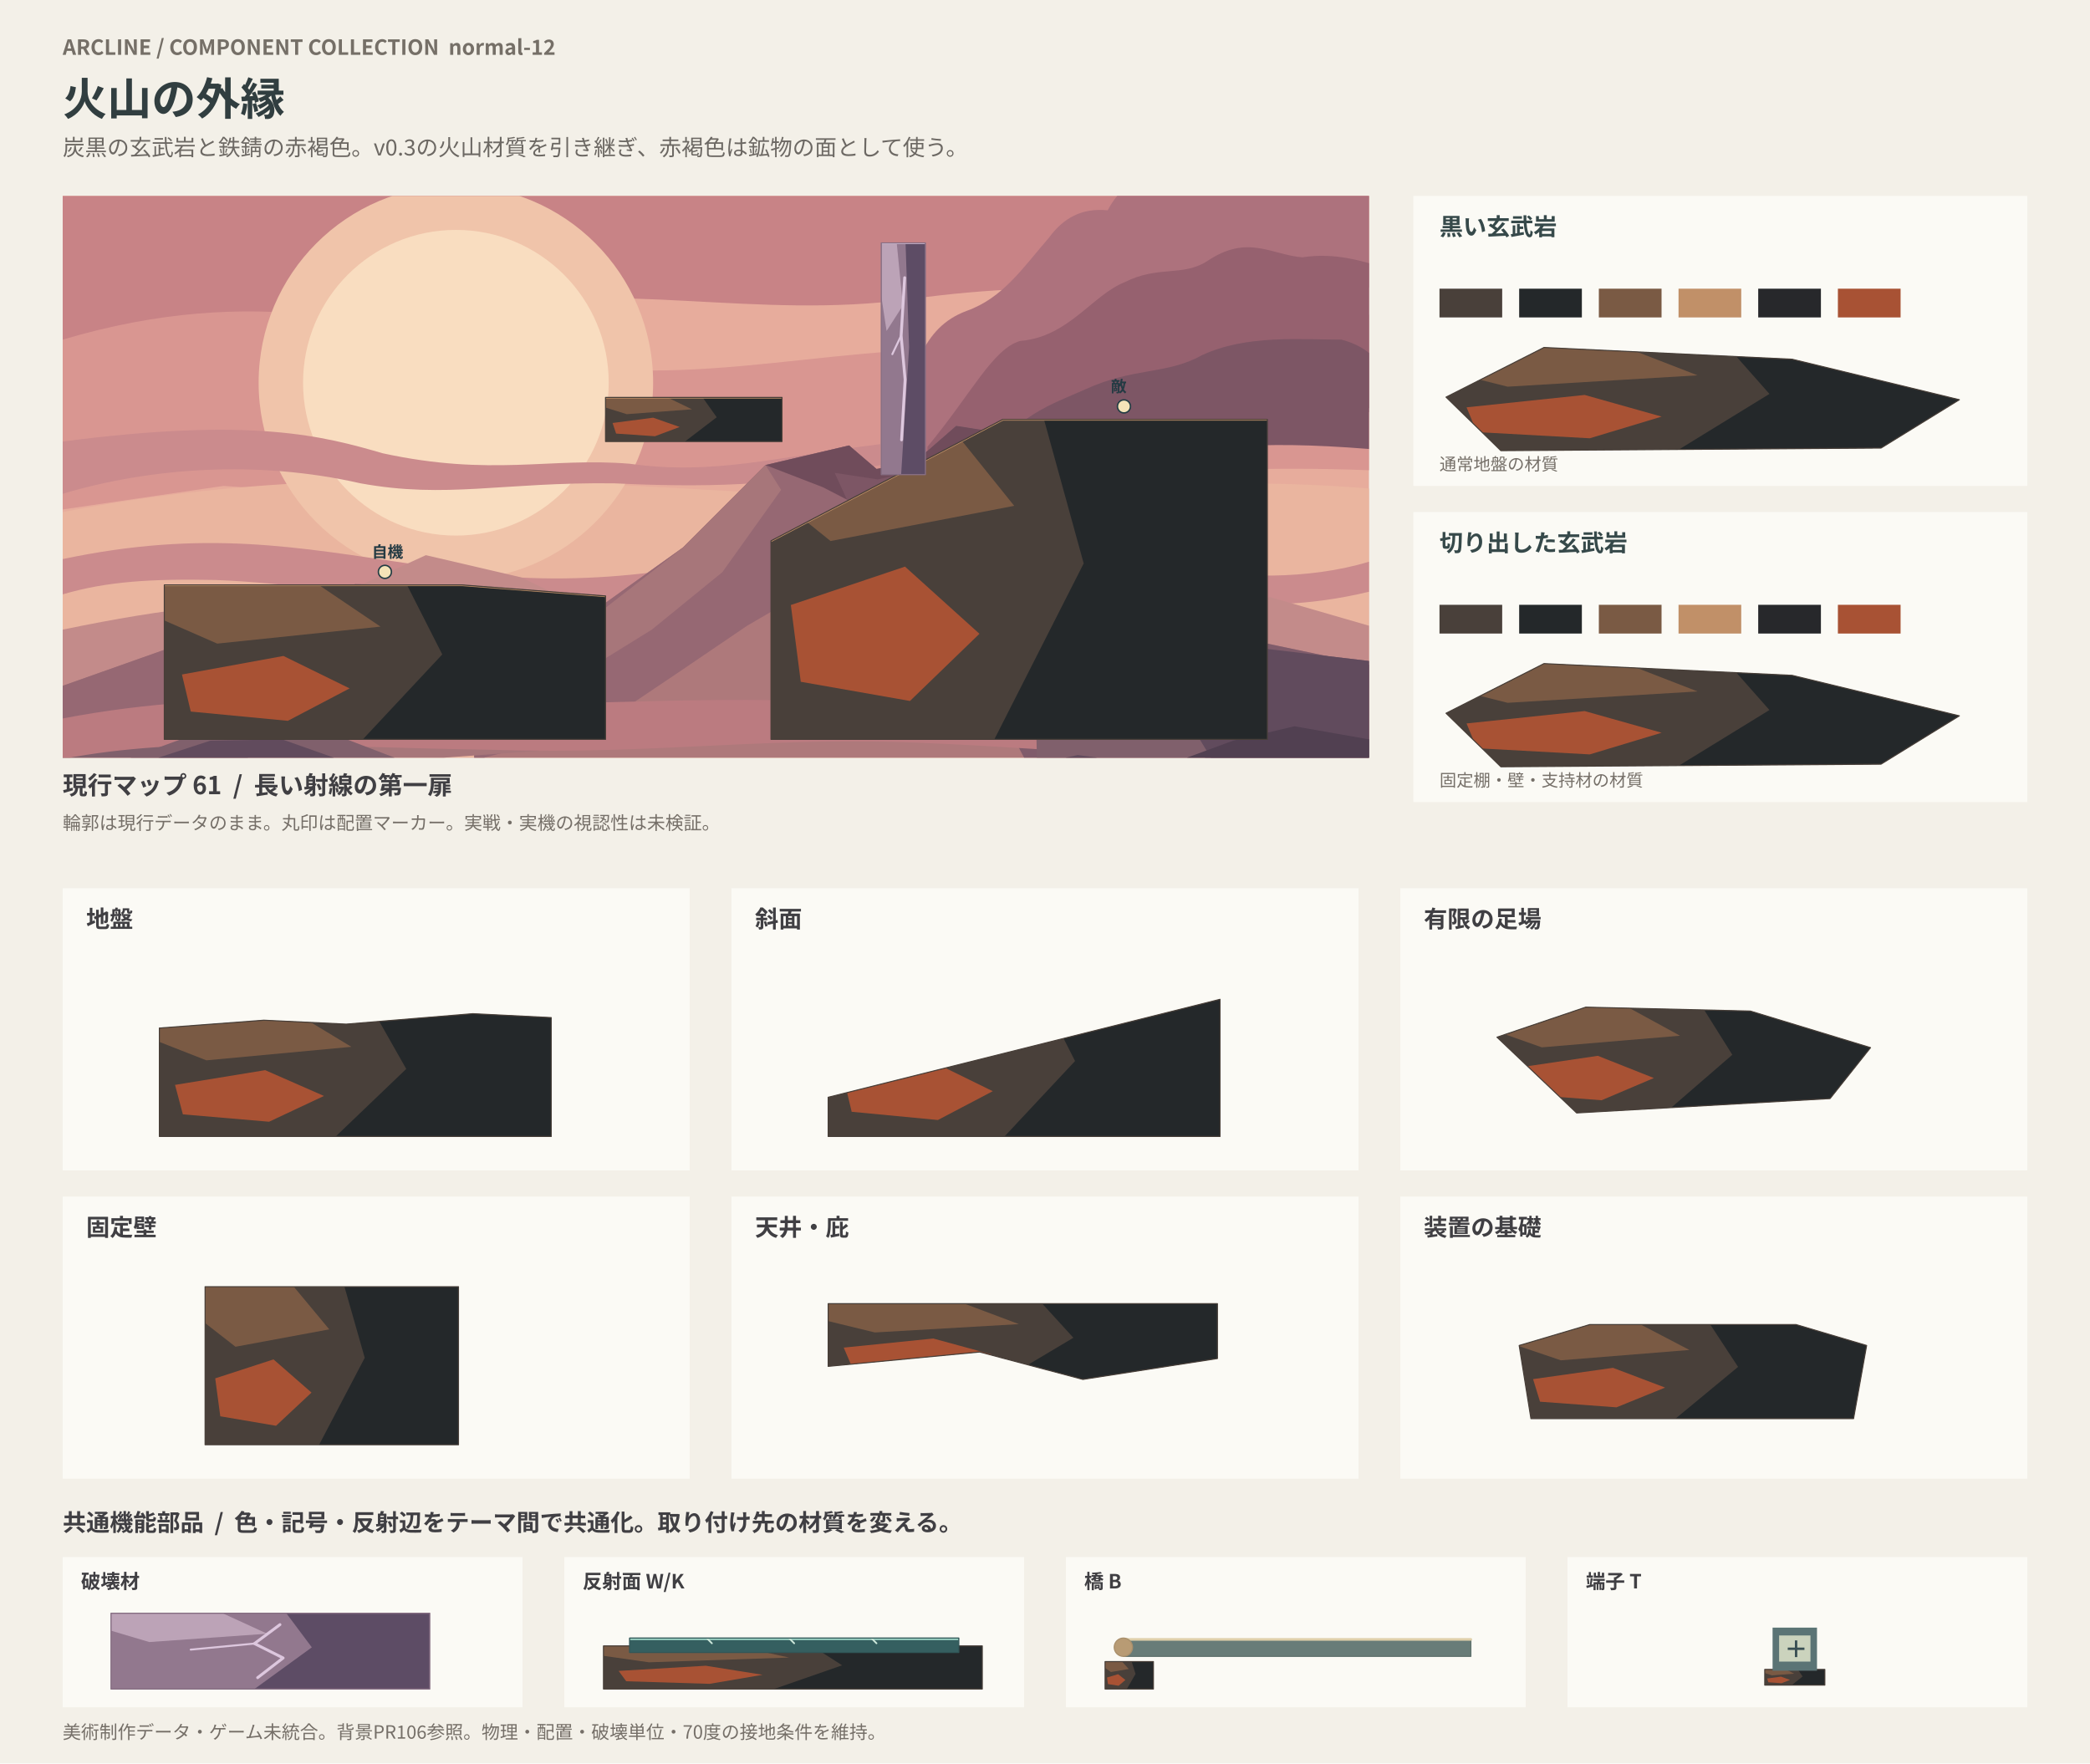
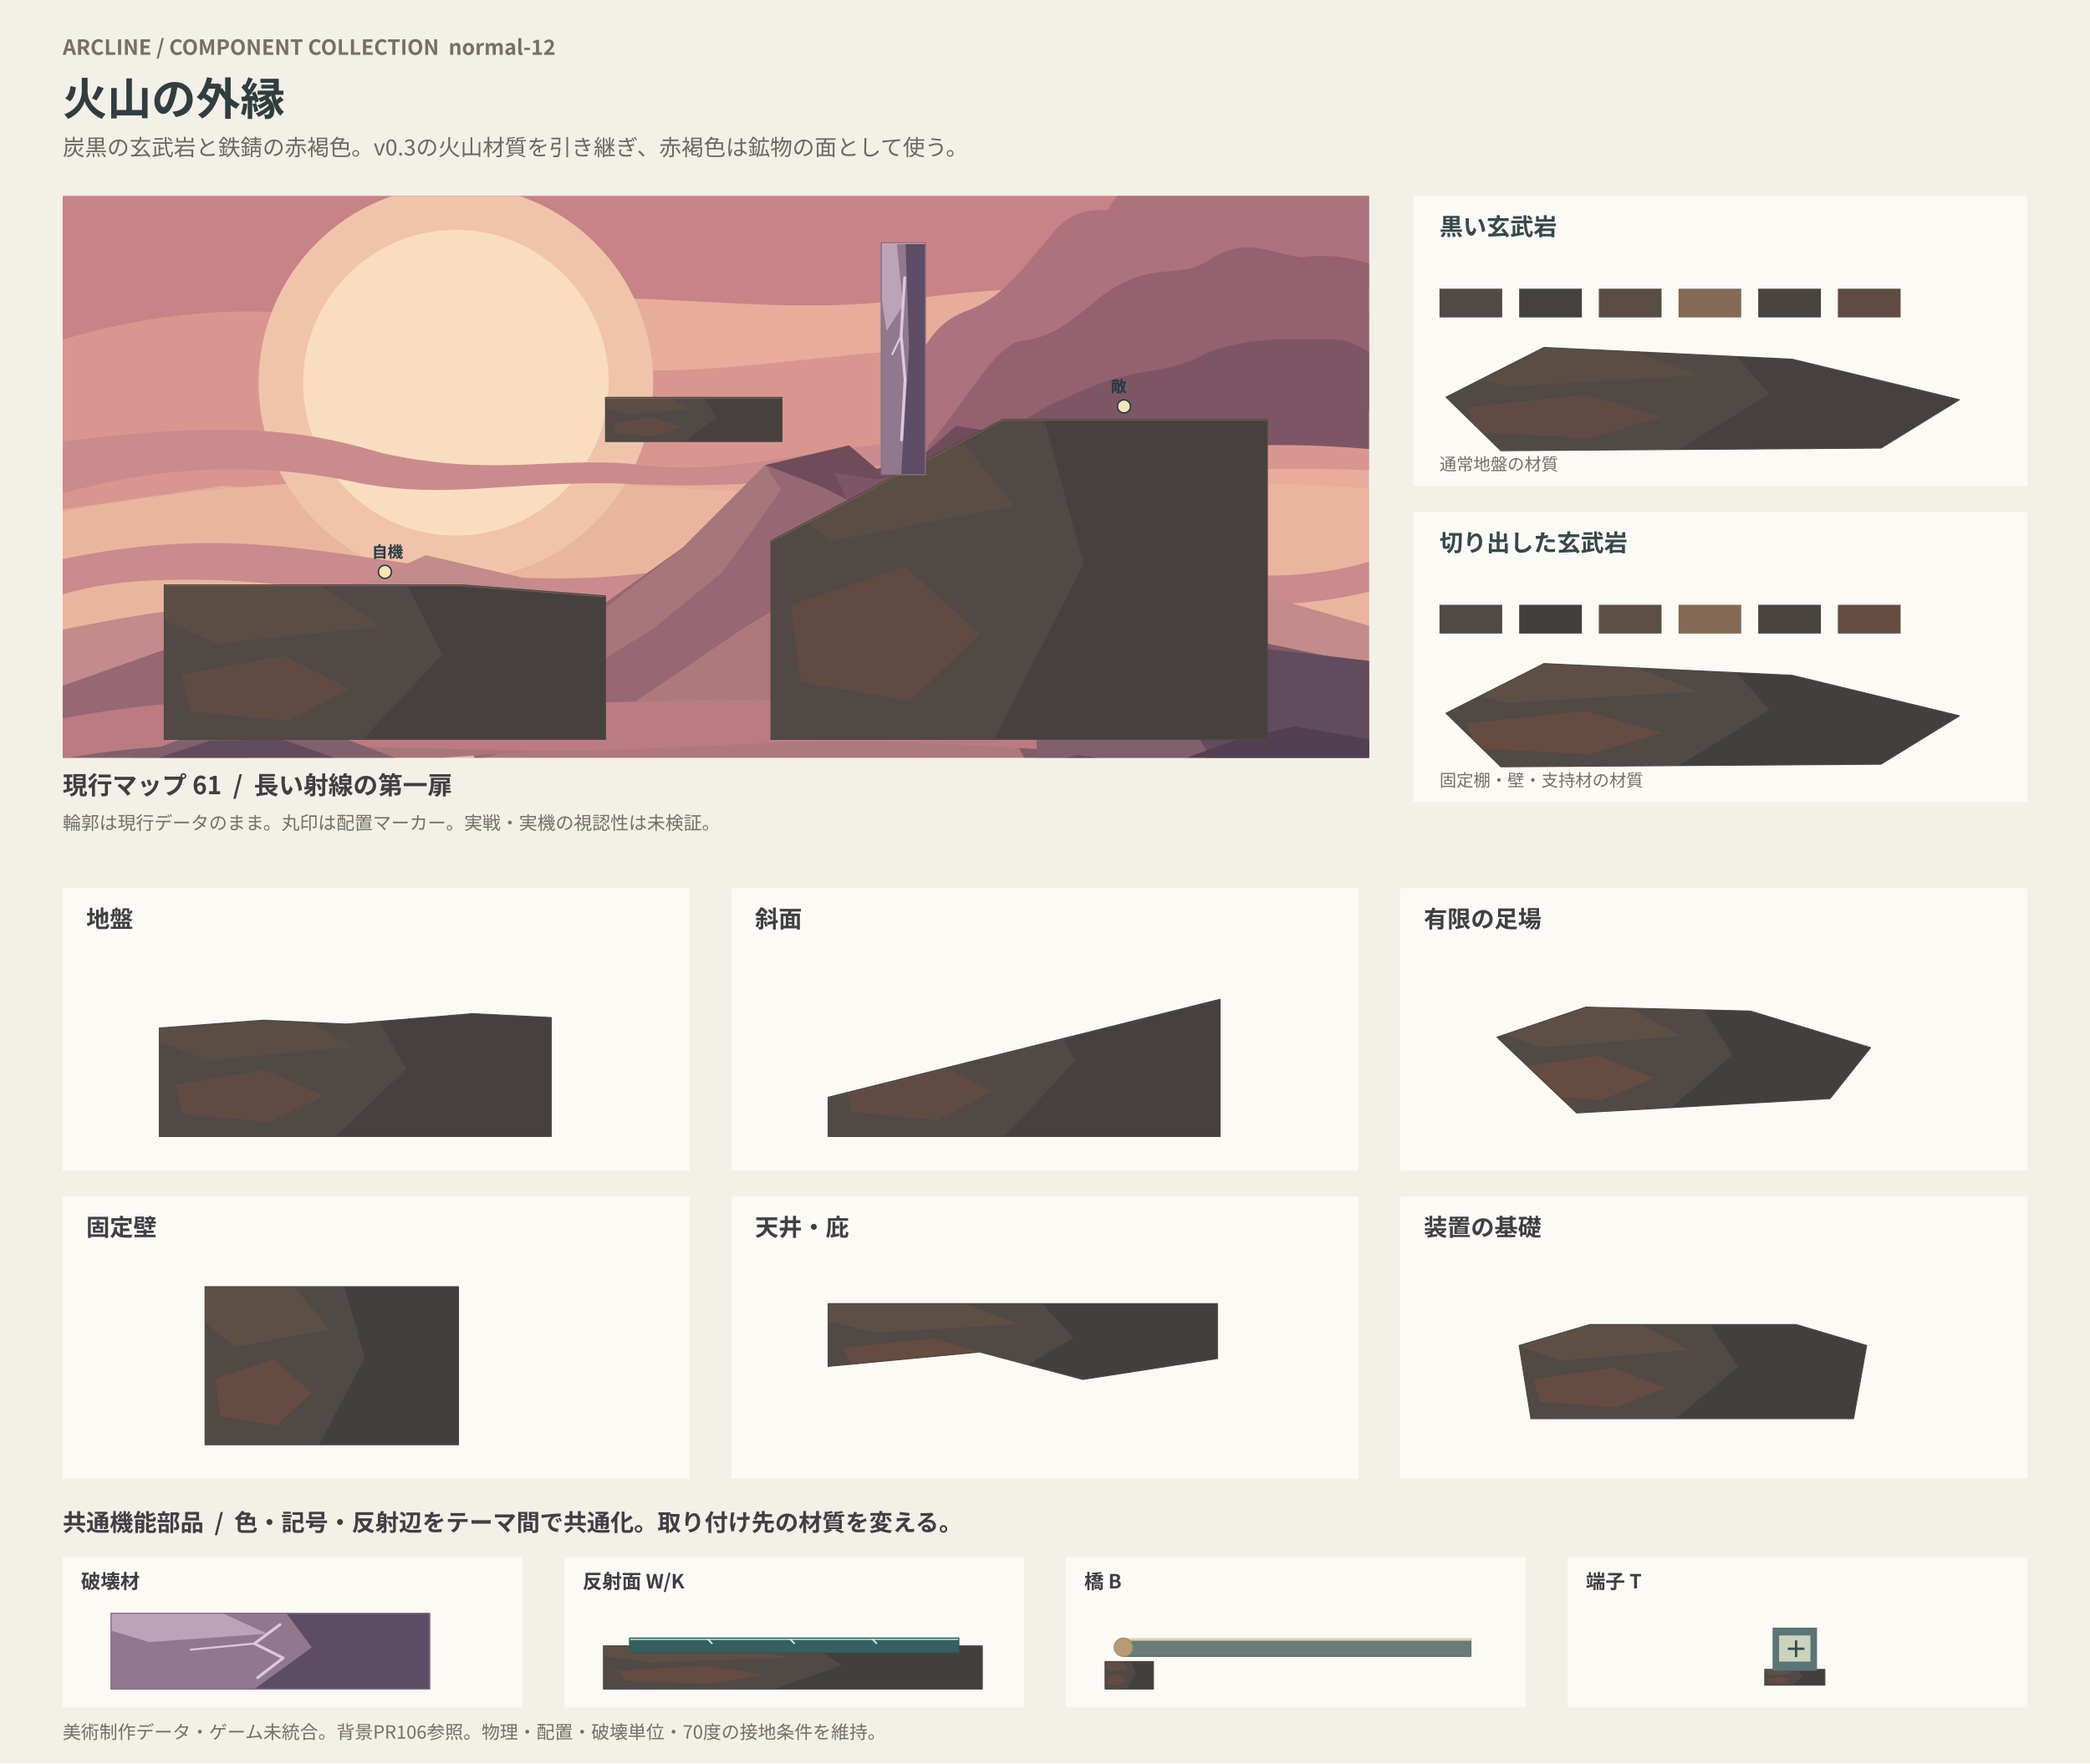
<svg xmlns="http://www.w3.org/2000/svg" width="1600" height="1350" viewBox="0 0 1600 1350">
  <defs>
    <clipPath id="normal_12_clip_1">
      <path d="M0 0 L1000 0 L1000 430 L0 430 Z" />
    </clipPath>
    <clipPath id="normal_12_clip_2">
      <path d="M0 420 L270 420 L400 430 L400 560 L0 560 Z" />
    </clipPath>
    <clipPath id="normal_12_clip_3">
      <path d="M550 380 L760 270 L1000 270 L1000 560 L550 560 Z" />
    </clipPath>
    <clipPath id="normal_12_clip_4">
      <path d="M650 110 L690 110 L690 320 L650 320 Z" />
    </clipPath>
    <clipPath id="normal_12_clip_5">
      <path d="M400 250 L560 250 L560 290 L400 290 Z" />
    </clipPath>
    <clipPath id="normal_12_clip_6">
      <path d="M0 0 L1000 0 L1000 430 L0 430 Z" />
    </clipPath>
    <clipPath id="normal_12_clip_7">
      <path d="M1107 304 L1182 266 L1372 275 L1500 306 L1440 343 L1149 345 Z" />
    </clipPath>
    <clipPath id="normal_12_clip_8">
      <path d="M1107 546 L1182 508 L1372 517 L1500 548 L1440 585 L1149 587 Z" />
    </clipPath>
    <clipPath id="normal_12_clip_9">
      <path d="M0 70 L80 64 L143 67 L240 59 L300 62 L300 153 L0 153 Z" />
    </clipPath>
    <clipPath id="normal_12_clip_10">
      <path d="M0 123 L300 48 L300 153 L0 153 Z" />
    </clipPath>
    <clipPath id="normal_12_clip_11">
      <path d="M0 77 L68 54 L194 57 L286 85 L255 124 L61 135 Z" />
    </clipPath>
    <clipPath id="normal_12_clip_12">
      <path d="M35 32 L229 32 L229 153 L35 153 Z" />
    </clipPath>
    <clipPath id="normal_12_clip_13">
      <path d="M0 45 L298 45 L298 87 L195 103 L116 82 L0 93 Z" />
    </clipPath>
    <clipPath id="normal_12_clip_14">
      <path d="M17 77 L71 61 L229 61 L283 77 L273 133 L26 133 Z" />
    </clipPath>
    <clipPath id="normal_12_clip_15">
      <path d="M85 1235 L329 1235 L329 1293 L85 1293 Z" />
    </clipPath>
    <clipPath id="normal_12_clip_16">
      <path d="M462 1260 L752 1260 L752 1293 L462 1293 Z" />
    </clipPath>
    <clipPath id="normal_12_clip_17">
      <path d="M482 1254 L734 1254 L734 1265 L482 1265 Z" />
    </clipPath>
    <clipPath id="normal_12_clip_18">
      <path d="M846 1272 L883 1272 L883 1293 L846 1293 Z" />
    </clipPath>
    <clipPath id="normal_12_clip_19">
      <path d="M1351 1278 L1397 1278 L1397 1290 L1351 1290 Z" />
    </clipPath>
  </defs>
  <g style="white-space:pre;font-kerning:none;text-autospace:no-autospace" xml:space="preserve" font-family="Noto Sans CJK JP,Arial,sans-serif">
    <path d="M0 0 L1600 0 L1600 1350 L0 1350 Z" fill="#F3F0E8" />
    <text x="48" y="42" font-size="16" font-weight="600" fill="#756F67">ARCLINE / COMPONENT COLLECTION  normal-12</text>
    <text x="48" y="88" font-size="34" font-weight="600" fill="#313E40">火山の外縁</text>
    <text x="48" y="119" font-size="17" font-weight="400" fill="#6C6863">炭黒の玄武岩と鉄錆の赤褐色。v0.3の火山材質を引き継ぎ、赤褐色は鉱物の面として使う。</text>
    <g transform="matrix(1,0,0,1,48,150)">
      <g>
        <g clip-path="url(#normal_12_clip_6)">
          <path d="M0 0 L1000 0 L1000 430 L0 430 Z" fill="#EDEBE3" />
          <g transform="matrix(1,0,0,1,0,0)">
            <g clip-path="url(#normal_12_clip_1)">
              <g transform="matrix(1.0,0,0,1.0,0.0,-55.0)">
                <path d="M0 0 h1000 v540 h-1000 Z" fill="#E7AC9C" />
                <path d="M0 0H1000V125 C855 131 769 117 649 134 C530 150 425 119 312 142 C197 155 82 140 0 168 Z" fill="#C88386" />
                <path d="M0 165 C148 121 249 154 351 178 C484 209 606 161 730 175 C844 188 920 174 1000 146 L1000 265 C852 259 734 279 629 271 C464 259 297 290 123 277 L0 295Z" fill="#D99691" />
                <path d="M0 297 C189 260 370 273 529 282 C682 294 836 265 1000 279 L1000 540 H0Z" fill="#EAB59F" />
                <ellipse cx="301" cy="198" rx="151" ry="151" fill="#F0C4AA" />
                <ellipse cx="301" cy="198" rx="117" ry="117" fill="#F9DDC0" />
                <path d="M0 243 C146 224 200 239 245 252 C328 270 373 255 434 260 C498 269 545 255 626 245 L626 261 C550 278 486 278 422 275 C336 274 294 287 228 275 C149 257 67 263 0 283Z" fill="#CB8B8D" />
                <path d="M0 333 C109 310 180 324 269 337 C380 359 465 343 541 328 C642 307 761 317 849 339 C898 348 954 349 1000 335 V358 C905 381 831 357 764 347 C674 331 592 347 494 365 C350 386 224 353 117 349 C68 348 34 350 0 360Z" fill="#CB8B8D" />
                <path d="M634 237 C652 189 657 156 692 143 C720 133 735 110 755 87 C766 72 780 64 800 66 C818 31 856 36 871 24 C907 12 934 26 945 47 C980 40 996 50 1015 62 L1015 224 C925 202 884 218 817 223 C738 229 697 243 634 272Z" fill="#AD727D" />
                <path d="M662 247 C696 206 712 172 733 166 C770 163 788 131 813 121 C839 108 857 117 876 105 C907 84 925 100 949 102 C974 98 996 105 1015 111 L1015 219 C944 211 901 215 855 228 C780 245 736 263 662 280Z" fill="#96616F" />
                <path d="M700 264 C731 222 756 215 783 203 C820 186 845 192 872 177 C906 161 948 165 979 165 C1002 171 1010 185 1015 195 L1015 250 C927 242 875 245 820 260 C772 274 735 288 700 297Z" fill="#7D5665" />
                <path d="M0 387 C82 370 139 364 195 368 L278 330 L351 347 L433 387 L492 393 L536 431 L0 431Z" fill="#C38B8A" />
                <path d="M542 413 L604 378 L682 385 L755 365 L839 397 L924 362 L1000 384 V453 H542Z" fill="#C38B8A" />
                <path d="M315 436 L405 374 L475 324 L538 261 L602 246 L623 264 L653 258 L684 231 L716 236 L758 278 L830 342 L914 396 L1000 414 L1000 487 L315 487Z" fill="#AE797B" />
                <path d="M315 436 L405 374 L475 324 L538 261 L602 246 L623 264 L628 304 L584 349 L524 384 L471 420 L407 463 L315 487Z" fill="#966873" />
                <path d="M653 258 L684 231 L716 236 L758 278 L830 342 L914 396 L1000 414 L1000 487 L737 487 L702 420 L676 365 L643 327Z" fill="#805C6B" />
                <path d="M538 261 L602 246 L623 264 L653 258 L684 231 L716 236 L692 272 L665 287 L635 281 L611 293 L582 278Z" fill="#704C5B" />
                <path d="M591 267 L624 272 L652 266 L681 252 L664 289 L640 302 L616 300 L602 291Z" fill="#7D5665" />
                <path d="M609 288 L624 289 L644 292 L659 282 L665 284 L652 300 L632 305 L617 299Z" fill="#DE9B82" />
                <path d="M624 289 L643 292 L650 290 L642 300 L632 300Z" fill="#F0B18D" />
                <path d="M407 377 L475 324 L538 261 L550 280 L505 343 L451 387 L388 426Z" fill="#A7767A" />
                <path d="M716 236 L758 278 L830 342 L903 395 L846 380 L789 333 L743 283Z" fill="#966873" />
                <path d="M0 430 L96 396 L174 391 L224 352 L294 354 L336 382 L383 414 L403 477 L0 506Z" fill="#A7767A" />
                <path d="M0 430 L96 396 L174 391 L224 352 L239 380 L203 410 L150 445 L0 473Z" fill="#966873" />
                <path d="M0 474 L139 438 L202 411 L239 380 L294 354 L278 401 L241 444 L190 474 L0 517Z" fill="#80606C" />
                <path d="M0 455 C137 429 232 447 324 445 C466 442 548 436 665 448 C793 461 906 446 1000 432 L1000 473 C876 493 785 479 665 474 C541 468 456 483 330 479 C190 477 94 468 0 486Z" fill="#BB7B80" />
                <path d="M745 449 L833 411 L907 400 L1000 411 V540 H747Z" fill="#80606C" />
                <path d="M835 412 L907 400 L1000 411 V540 H937 L885 495 L862 457Z" fill="#614B5D" />
                <path d="M0 504 L115 462 L207 467 L288 498 L388 540 H0Z" fill="#80606C" />
                <path d="M0 509 L113 472 L168 471 L216 488 L270 540 H0Z" fill="#614B5D" />
                <path d="M622 540 L690 502 L777 483 L852 493 L944 460 L1000 471 V540Z" fill="#614B5D" />
                <path d="M820 500 L896 472 L943 461 L1000 471 V540 H918Z" fill="#514051" />
                <path d="M0 534 C93 528 205 525 310 535 C390 544 516 540 620 532 C767 522 857 540 1000 529 V540 H0Z" fill="#514051" />
              </g>
            </g>
          </g>
          <g transform="matrix(0.8444444,0,0,0.8444444,77.77778,-56.88889)">
            <g>
              <g>
                <g clip-path="url(#normal_12_clip_2)">
-                   <path d="M0 420 L270 420 L400 430 L400 560 L0 560 Z" fill="#49403A" />
-                   <path d="M220 420 L400 420 L400 560 L180.0 560 L252.0 483.0 Z" fill="#24282A" />
-                   <path d="M0 420 L140.0 420 L196.0 457.8 L48.0 473.2 L0 452.2 Z" fill="#7A5A44" />
-                   <path d="M16.0 501.2 L108.0 484.4 L168.0 513.8 L112 543.2 L24.0 534.8 Z" fill="#A85234" />
-                   <path d="M0 420 L270 420" fill="none" stroke="#C19068" stroke-width="1.8" stroke-linejoin="round" stroke-linecap="round" vector-effect="non-scaling-stroke" />
-                   <path d="M270 420 L400 430" fill="none" stroke="#C19068" stroke-width="1.8" stroke-linejoin="round" stroke-linecap="round" vector-effect="non-scaling-stroke" />
+                   <path d="M0 420 L270 420 L400 430 L400 560 L0 560 Z" fill="#504945" />
+                   <path d="M220 420 L400 420 L400 560 L180.0 560 L252.0 483.0 Z" fill="#46413E" />
+                   <path d="M0 420 L140.0 420 L196.0 457.8 L48.0 473.2 L0 452.2 Z" fill="#5A4D44" />
+                   <path d="M16.0 501.2 L108.0 484.4 L168.0 513.8 L112 543.2 L24.0 534.8 Z" fill="#604B42" />
+                   <path d="M0 420 L270 420" fill="none" stroke="#846A55" stroke-width="1.8" stroke-linejoin="round" stroke-linecap="round" vector-effect="non-scaling-stroke" />
+                   <path d="M270 420 L400 430" fill="none" stroke="#846A55" stroke-width="1.8" stroke-linejoin="round" stroke-linecap="round" vector-effect="non-scaling-stroke" />
                </g>
              </g>
-               <path d="M0 420 L270 420 L400 430 L400 560 L0 560 Z" fill="none" stroke="#473E38" stroke-width="0.8" stroke-linejoin="round" stroke-linecap="round" vector-effect="non-scaling-stroke" />
+               <path d="M0 420 L270 420 L400 430 L400 560 L0 560 Z" fill="none" stroke="#4E4743" stroke-width="0.8" stroke-linejoin="round" stroke-linecap="round" vector-effect="non-scaling-stroke" />
            </g>
            <g>
              <g>
                <g clip-path="url(#normal_12_clip_3)">
-                   <path d="M550 380 L760 270 L1000 270 L1000 560 L550 560 Z" fill="#49403A" />
-                   <path d="M797.5 270 L1000 270 L1000 560 L752.5 560 L833.5 400.5 Z" fill="#24282A" />
-                   <path d="M550 270 L707.5 270 L770.5 348.3 L604.0 380.2 L550 336.7 Z" fill="#7A5A44" />
-                   <path d="M568.0 438.2 L671.5 403.4 L739.0 464.3 L676.0 525.2 L577.0 507.8 Z" fill="#A85234" />
-                   <path d="M550 380 L760 270" fill="none" stroke="#C19068" stroke-width="1.8" stroke-linejoin="round" stroke-linecap="round" vector-effect="non-scaling-stroke" />
-                   <path d="M760 270 L1000 270" fill="none" stroke="#C19068" stroke-width="1.8" stroke-linejoin="round" stroke-linecap="round" vector-effect="non-scaling-stroke" />
+                   <path d="M550 380 L760 270 L1000 270 L1000 560 L550 560 Z" fill="#504945" />
+                   <path d="M797.5 270 L1000 270 L1000 560 L752.5 560 L833.5 400.5 Z" fill="#46413E" />
+                   <path d="M550 270 L707.5 270 L770.5 348.3 L604.0 380.2 L550 336.7 Z" fill="#5A4D44" />
+                   <path d="M568.0 438.2 L671.5 403.4 L739.0 464.3 L676.0 525.2 L577.0 507.8 Z" fill="#604B42" />
+                   <path d="M550 380 L760 270" fill="none" stroke="#846A55" stroke-width="1.8" stroke-linejoin="round" stroke-linecap="round" vector-effect="non-scaling-stroke" />
+                   <path d="M760 270 L1000 270" fill="none" stroke="#846A55" stroke-width="1.8" stroke-linejoin="round" stroke-linecap="round" vector-effect="non-scaling-stroke" />
                </g>
              </g>
-               <path d="M550 380 L760 270 L1000 270 L1000 560 L550 560 Z" fill="none" stroke="#473E38" stroke-width="0.8" stroke-linejoin="round" stroke-linecap="round" vector-effect="non-scaling-stroke" />
+               <path d="M550 380 L760 270 L1000 270 L1000 560 L550 560 Z" fill="none" stroke="#4E4743" stroke-width="0.8" stroke-linejoin="round" stroke-linecap="round" vector-effect="non-scaling-stroke" />
            </g>
            <g>
              <g>
                <g clip-path="url(#normal_12_clip_4)">
                  <path d="M650 110 L690 110 L690 320 L650 320 Z" fill="#92788E" />
                  <path d="M672.0 110 L690 110 L690 320 L668.0 320 L675.2 204.5 Z" fill="#5D4C65" />
                  <path d="M650 110 L664.0 110 L669.6 166.7 L654.8 189.8 L650 158.3 Z" fill="#BCA3B7" />
                  <path d="M671.2 141.5 L668.0 194.0 L671.6 233.9 L668.4 288.5" fill="none" stroke="#DDC7DE" stroke-width="2.2" stroke-linejoin="round" stroke-linecap="round" vector-effect="non-scaling-stroke" />
                  <path d="M668.0 194.0 L660.0 210.8" fill="none" stroke="#DDC7DE" stroke-width="1.5" stroke-linejoin="round" stroke-linecap="round" vector-effect="non-scaling-stroke" />
                  <path d="M650 110 L690 110" fill="none" stroke="#DDC7DE" stroke-width="1.8" stroke-linejoin="round" stroke-linecap="round" vector-effect="non-scaling-stroke" />
                </g>
              </g>
              <path d="M650 110 L690 110 L690 320 L650 320 Z" fill="none" stroke="#866E83" stroke-width="0.9" stroke-linejoin="round" stroke-linecap="round" vector-effect="non-scaling-stroke" />
            </g>
            <g>
              <g>
                <g clip-path="url(#normal_12_clip_5)">
-                   <path d="M400 250 L560 250 L560 290 L400 290 Z" fill="#49403A" />
-                   <path d="M488.0 250 L560 250 L560 290 L472.0 290 L500.8 268.0 Z" fill="#24282A" />
-                   <path d="M400 250 L456.0 250 L478.4 260.8 L419.2 265.2 L400 259.2 Z" fill="#7A5A44" />
-                   <path d="M406.4 273.2 L443.2 268.4 L467.2 276.8 L444.8 285.2 L409.6 282.8 Z" fill="#A85234" />
-                   <path d="M400 250 L560 250" fill="none" stroke="#C19068" stroke-width="1.8" stroke-linejoin="round" stroke-linecap="round" vector-effect="non-scaling-stroke" />
+                   <path d="M400 250 L560 250 L560 290 L400 290 Z" fill="#504945" />
+                   <path d="M488.0 250 L560 250 L560 290 L472.0 290 L500.8 268.0 Z" fill="#46413E" />
+                   <path d="M400 250 L456.0 250 L478.4 260.8 L419.2 265.2 L400 259.2 Z" fill="#5A4D44" />
+                   <path d="M406.4 273.2 L443.2 268.4 L467.2 276.8 L444.8 285.2 L409.6 282.8 Z" fill="#604B42" />
+                   <path d="M400 250 L560 250" fill="none" stroke="#846A55" stroke-width="1.8" stroke-linejoin="round" stroke-linecap="round" vector-effect="non-scaling-stroke" />
                </g>
              </g>
-               <path d="M400 250 L560 250 L560 290 L400 290 Z" fill="none" stroke="#473E38" stroke-width="0.8" stroke-linejoin="round" stroke-linecap="round" vector-effect="non-scaling-stroke" />
+               <path d="M400 250 L560 250 L560 290 L400 290 Z" fill="none" stroke="#4E4743" stroke-width="0.8" stroke-linejoin="round" stroke-linecap="round" vector-effect="non-scaling-stroke" />
            </g>
            <ellipse cx="200" cy="408.158" rx="5.921" ry="5.921" fill="#F5E4B8" stroke="#233D44" stroke-width="1.3" stroke-linejoin="round" stroke-linecap="round" />
            <text x="188.158" y="395.132" font-size="14.211" font-weight="600" fill="#243A43">自機</text>
            <ellipse cx="870" cy="258.158" rx="5.921" ry="5.921" fill="#F5E4B8" stroke="#233D44" stroke-width="1.3" stroke-linejoin="round" stroke-linecap="round" />
            <text x="858.158" y="245.132" font-size="14.211" font-weight="600" fill="#243A43">敵</text>
          </g>
        </g>
      </g>
    </g>
    <text x="48" y="608" font-size="19" font-weight="600" fill="#403F43">現行マップ 61  /  長い射線の第一扉</text>
    <text x="48" y="635" font-size="14" font-weight="400" fill="#756F68">輪郭は現行データのまま。丸印は配置マーカー。実戦・実機の視認性は未検証。</text>
    <path d="M1082 150 L1552 150 L1552 372 L1082 372 Z" fill="#FBFAF5" />
    <text x="1102" y="180.0" font-size="18" font-weight="600" fill="#36494A">黒い玄武岩</text>
-     <path d="M1102 221 L1150 221 L1150 243 L1102 243 Z" fill="#49403A" />
-     <path d="M1163 221 L1211 221 L1211 243 L1163 243 Z" fill="#24282A" />
-     <path d="M1224 221 L1272 221 L1272 243 L1224 243 Z" fill="#7A5A44" />
-     <path d="M1285 221 L1333 221 L1333 243 L1285 243 Z" fill="#C19068" />
-     <path d="M1346 221 L1394 221 L1394 243 L1346 243 Z" fill="#27282B" />
-     <path d="M1407 221 L1455 221 L1455 243 L1407 243 Z" fill="#A85234" />
+     <path d="M1102 221 L1150 221 L1150 243 L1102 243 Z" fill="#504945" />
+     <path d="M1163 221 L1211 221 L1211 243 L1163 243 Z" fill="#46413E" />
+     <path d="M1224 221 L1272 221 L1272 243 L1224 243 Z" fill="#5A4D44" />
+     <path d="M1285 221 L1333 221 L1333 243 L1285 243 Z" fill="#846A55" />
+     <path d="M1346 221 L1394 221 L1394 243 L1346 243 Z" fill="#4A4441" />
+     <path d="M1407 221 L1455 221 L1455 243 L1407 243 Z" fill="#604B42" />
    <g>
      <g>
        <g clip-path="url(#normal_12_clip_7)">
-           <path d="M1107 304 L1182 266 L1372 275 L1500 306 L1440 343 L1149 345 Z" fill="#49403A" />
-           <path d="M1323.15 266 L1500 266 L1500 345 L1283.85 345 L1354.59 301.55 Z" fill="#24282A" />
-           <path d="M1107 266 L1244.55 266 L1299.57 287.33 L1154.16 296.02 L1107 284.17 Z" fill="#7A5A44" />
-           <path d="M1122.72 311.82 L1213.11 302.34 L1272.06 318.93 L1217.04 335.52 L1130.58 330.78 Z" fill="#A85234" />
-         </g>
-       </g>
-       <path d="M1107 304 L1182 266 L1372 275 L1500 306 L1440 343 L1149 345 Z" fill="none" stroke="#473E38" stroke-width="0.8" stroke-linejoin="round" stroke-linecap="round" />
+           <path d="M1107 304 L1182 266 L1372 275 L1500 306 L1440 343 L1149 345 Z" fill="#504945" />
+           <path d="M1323.15 266 L1500 266 L1500 345 L1283.85 345 L1354.59 301.55 Z" fill="#46413E" />
+           <path d="M1107 266 L1244.55 266 L1299.57 287.33 L1154.16 296.02 L1107 284.17 Z" fill="#5A4D44" />
+           <path d="M1122.72 311.82 L1213.11 302.34 L1272.06 318.93 L1217.04 335.52 L1130.58 330.78 Z" fill="#604B42" />
+         </g>
+       </g>
+       <path d="M1107 304 L1182 266 L1372 275 L1500 306 L1440 343 L1149 345 Z" fill="none" stroke="#4E4743" stroke-width="0.8" stroke-linejoin="round" stroke-linecap="round" />
    </g>
    <text x="1102" y="360" font-size="13" font-weight="400" fill="#756F68">通常地盤の材質</text>
    <path d="M1082 392 L1552 392 L1552 614 L1082 614 Z" fill="#FBFAF5" />
    <text x="1102" y="422.0" font-size="18" font-weight="600" fill="#36494A">切り出した玄武岩</text>
-     <path d="M1102 463 L1150 463 L1150 485 L1102 485 Z" fill="#49403A" />
-     <path d="M1163 463 L1211 463 L1211 485 L1163 485 Z" fill="#24282A" />
-     <path d="M1224 463 L1272 463 L1272 485 L1224 485 Z" fill="#7A5A44" />
-     <path d="M1285 463 L1333 463 L1333 485 L1285 485 Z" fill="#C19068" />
-     <path d="M1346 463 L1394 463 L1394 485 L1346 485 Z" fill="#27282B" />
-     <path d="M1407 463 L1455 463 L1455 485 L1407 485 Z" fill="#A85234" />
+     <path d="M1102 463 L1150 463 L1150 485 L1102 485 Z" fill="#504945" />
+     <path d="M1163 463 L1211 463 L1211 485 L1163 485 Z" fill="#423F3C" />
+     <path d="M1224 463 L1272 463 L1272 485 L1224 485 Z" fill="#5E4F44" />
+     <path d="M1285 463 L1333 463 L1333 485 L1285 485 Z" fill="#846A55" />
+     <path d="M1346 463 L1394 463 L1394 485 L1346 485 Z" fill="#4A4441" />
+     <path d="M1407 463 L1455 463 L1455 485 L1407 485 Z" fill="#664B40" />
    <g>
      <g>
        <g clip-path="url(#normal_12_clip_8)">
-           <path d="M1107 546 L1182 508 L1372 517 L1500 548 L1440 585 L1149 587 Z" fill="#49403A" />
-           <path d="M1323.15 508 L1500 508 L1500 587 L1283.85 587 L1354.59 543.55 Z" fill="#24282A" />
-           <path d="M1107 508 L1244.55 508 L1299.57 529.33 L1154.16 538.02 L1107 526.17 Z" fill="#7A5A44" />
-           <path d="M1122.72 553.82 L1213.11 544.34 L1272.06 560.93 L1217.04 577.52 L1130.58 572.78 Z" fill="#A85234" />
-         </g>
-       </g>
-       <path d="M1107 546 L1182 508 L1372 517 L1500 548 L1440 585 L1149 587 Z" fill="none" stroke="#473E38" stroke-width="0.8" stroke-linejoin="round" stroke-linecap="round" />
+           <path d="M1107 546 L1182 508 L1372 517 L1500 548 L1440 585 L1149 587 Z" fill="#504945" />
+           <path d="M1323.15 508 L1500 508 L1500 587 L1283.85 587 L1354.59 543.55 Z" fill="#423F3C" />
+           <path d="M1107 508 L1244.55 508 L1299.57 529.33 L1154.16 538.02 L1107 526.17 Z" fill="#5E4F44" />
+           <path d="M1122.72 553.82 L1213.11 544.34 L1272.06 560.93 L1217.04 577.52 L1130.58 572.78 Z" fill="#664B40" />
+         </g>
+       </g>
+       <path d="M1107 546 L1182 508 L1372 517 L1500 548 L1440 585 L1149 587 Z" fill="none" stroke="#4E4743" stroke-width="0.8" stroke-linejoin="round" stroke-linecap="round" />
    </g>
    <text x="1102" y="602" font-size="13" font-weight="400" fill="#756F68">固定棚・壁・支持材の材質</text>
    <path d="M48 680 L528 680 L528 896 L48 896 Z" fill="#FBFAF5" />
    <text x="66" y="710" font-size="18" font-weight="600" fill="#403F43">地盤</text>
    <g transform="matrix(1,0,0,1,122,717)">
      <g>
        <g>
          <g clip-path="url(#normal_12_clip_9)">
-             <path d="M0 70 L80 64 L143 67 L240 59 L300 62 L300 153 L0 153 Z" fill="#49403A" />
-             <path d="M165.0 59 L300 59 L300 153 L135.0 153 L189.0 101.3 Z" fill="#24282A" />
-             <path d="M0 59 L105.0 59 L147.0 84.38 L36.0 94.72 L0 80.62 Z" fill="#7A5A44" />
-             <path d="M12.0 113.52 L81.0 102.24 L126.0 121.98 L84 141.72 L18.0 136.08 Z" fill="#A85234" />
-           </g>
-         </g>
-         <path d="M0 70 L80 64 L143 67 L240 59 L300 62 L300 153 L0 153 Z" fill="none" stroke="#473E38" stroke-width="0.8" stroke-linejoin="round" stroke-linecap="round" />
+             <path d="M0 70 L80 64 L143 67 L240 59 L300 62 L300 153 L0 153 Z" fill="#504945" />
+             <path d="M165.0 59 L300 59 L300 153 L135.0 153 L189.0 101.3 Z" fill="#46413E" />
+             <path d="M0 59 L105.0 59 L147.0 84.38 L36.0 94.72 L0 80.62 Z" fill="#5A4D44" />
+             <path d="M12.0 113.52 L81.0 102.24 L126.0 121.98 L84 141.72 L18.0 136.08 Z" fill="#604B42" />
+           </g>
+         </g>
+         <path d="M0 70 L80 64 L143 67 L240 59 L300 62 L300 153 L0 153 Z" fill="none" stroke="#4E4743" stroke-width="0.8" stroke-linejoin="round" stroke-linecap="round" />
      </g>
    </g>
    <path d="M560 680 L1040 680 L1040 896 L560 896 Z" fill="#FBFAF5" />
    <text x="578" y="710" font-size="18" font-weight="600" fill="#403F43">斜面</text>
    <g transform="matrix(1,0,0,1,634,717)">
      <g>
        <g>
          <g clip-path="url(#normal_12_clip_10)">
-             <path d="M0 123 L300 48 L300 153 L0 153 Z" fill="#49403A" />
-             <path d="M165.0 48 L300 48 L300 153 L135.0 153 L189.0 95.25 Z" fill="#24282A" />
-             <path d="M0 48 L105.0 48 L147.0 76.35 L36.0 87.9 L0 72.15 Z" fill="#7A5A44" />
-             <path d="M12.0 108.9 L81.0 96.3 L126.0 118.35 L84 140.4 L18.0 134.1 Z" fill="#A85234" />
-           </g>
-         </g>
-         <path d="M0 123 L300 48 L300 153 L0 153 Z" fill="none" stroke="#473E38" stroke-width="0.8" stroke-linejoin="round" stroke-linecap="round" />
+             <path d="M0 123 L300 48 L300 153 L0 153 Z" fill="#504945" />
+             <path d="M165.0 48 L300 48 L300 153 L135.0 153 L189.0 95.25 Z" fill="#46413E" />
+             <path d="M0 48 L105.0 48 L147.0 76.35 L36.0 87.9 L0 72.15 Z" fill="#5A4D44" />
+             <path d="M12.0 108.9 L81.0 96.3 L126.0 118.35 L84 140.4 L18.0 134.1 Z" fill="#604B42" />
+           </g>
+         </g>
+         <path d="M0 123 L300 48 L300 153 L0 153 Z" fill="none" stroke="#4E4743" stroke-width="0.8" stroke-linejoin="round" stroke-linecap="round" />
      </g>
    </g>
    <path d="M1072 680 L1552 680 L1552 896 L1072 896 Z" fill="#FBFAF5" />
    <text x="1090" y="710" font-size="18" font-weight="600" fill="#403F43">有限の足場</text>
    <g transform="matrix(1,0,0,1,1146,717)">
      <g>
        <g>
          <g clip-path="url(#normal_12_clip_11)">
-             <path d="M0 77 L68 54 L194 57 L286 85 L255 124 L61 135 Z" fill="#49403A" />
-             <path d="M157.3 54 L286 54 L286 135 L128.7 135 L180.18 90.45 Z" fill="#24282A" />
-             <path d="M0 54 L100.1 54 L140.14 75.87 L34.32 84.78 L0 72.63 Z" fill="#7A5A44" />
-             <path d="M11.44 100.98 L77.22 91.26 L120.12 108.27 L80.08 125.28 L17.16 120.42 Z" fill="#A85234" />
-           </g>
-         </g>
-         <path d="M0 77 L68 54 L194 57 L286 85 L255 124 L61 135 Z" fill="none" stroke="#473E38" stroke-width="0.8" stroke-linejoin="round" stroke-linecap="round" />
+             <path d="M0 77 L68 54 L194 57 L286 85 L255 124 L61 135 Z" fill="#504945" />
+             <path d="M157.3 54 L286 54 L286 135 L128.7 135 L180.18 90.45 Z" fill="#423F3C" />
+             <path d="M0 54 L100.1 54 L140.14 75.87 L34.32 84.78 L0 72.63 Z" fill="#5E4F44" />
+             <path d="M11.44 100.98 L77.22 91.26 L120.12 108.27 L80.08 125.28 L17.16 120.42 Z" fill="#664B40" />
+           </g>
+         </g>
+         <path d="M0 77 L68 54 L194 57 L286 85 L255 124 L61 135 Z" fill="none" stroke="#4E4743" stroke-width="0.8" stroke-linejoin="round" stroke-linecap="round" />
      </g>
    </g>
    <path d="M48 916 L528 916 L528 1132 L48 1132 Z" fill="#FBFAF5" />
    <text x="66" y="946" font-size="18" font-weight="600" fill="#403F43">固定壁</text>
    <g transform="matrix(1,0,0,1,122,953)">
      <g>
        <g>
          <g clip-path="url(#normal_12_clip_12)">
-             <path d="M35 32 L229 32 L229 153 L35 153 Z" fill="#49403A" />
-             <path d="M141.7 32 L229 32 L229 153 L122.3 153 L157.22 86.45 Z" fill="#24282A" />
-             <path d="M35 32 L102.9 32 L130.06 64.67 L58.28 77.98 L35 59.83 Z" fill="#7A5A44" />
-             <path d="M42.76 102.18 L87.38 87.66 L116.48 113.07 L89.32 138.48 L46.64 131.22 Z" fill="#A85234" />
-           </g>
-         </g>
-         <path d="M35 32 L229 32 L229 153 L35 153 Z" fill="none" stroke="#473E38" stroke-width="0.8" stroke-linejoin="round" stroke-linecap="round" />
+             <path d="M35 32 L229 32 L229 153 L35 153 Z" fill="#504945" />
+             <path d="M141.7 32 L229 32 L229 153 L122.3 153 L157.22 86.45 Z" fill="#423F3C" />
+             <path d="M35 32 L102.9 32 L130.06 64.67 L58.28 77.98 L35 59.83 Z" fill="#5E4F44" />
+             <path d="M42.76 102.18 L87.38 87.66 L116.48 113.07 L89.32 138.48 L46.64 131.22 Z" fill="#664B40" />
+           </g>
+         </g>
+         <path d="M35 32 L229 32 L229 153 L35 153 Z" fill="none" stroke="#4E4743" stroke-width="0.8" stroke-linejoin="round" stroke-linecap="round" />
      </g>
    </g>
    <path d="M560 916 L1040 916 L1040 1132 L560 1132 Z" fill="#FBFAF5" />
    <text x="578" y="946" font-size="18" font-weight="600" fill="#403F43">天井・庇</text>
    <g transform="matrix(1,0,0,1,634,953)">
      <g>
        <g>
          <g clip-path="url(#normal_12_clip_13)">
-             <path d="M0 45 L298 45 L298 87 L195 103 L116 82 L0 93 Z" fill="#49403A" />
-             <path d="M163.9 45 L298 45 L298 103 L134.1 103 L187.74 71.1 Z" fill="#24282A" />
-             <path d="M0 45 L104.3 45 L146.02 60.66 L35.76 67.04 L0 58.34 Z" fill="#7A5A44" />
-             <path d="M11.92 78.64 L80.46 71.68 L125.16 83.86 L83.44 96.04 L17.88 92.56 Z" fill="#A85234" />
-           </g>
-         </g>
-         <path d="M0 45 L298 45 L298 87 L195 103 L116 82 L0 93 Z" fill="none" stroke="#473E38" stroke-width="0.8" stroke-linejoin="round" stroke-linecap="round" />
+             <path d="M0 45 L298 45 L298 87 L195 103 L116 82 L0 93 Z" fill="#504945" />
+             <path d="M163.9 45 L298 45 L298 103 L134.1 103 L187.74 71.1 Z" fill="#423F3C" />
+             <path d="M0 45 L104.3 45 L146.02 60.66 L35.76 67.04 L0 58.34 Z" fill="#5E4F44" />
+             <path d="M11.92 78.64 L80.46 71.68 L125.16 83.86 L83.44 96.04 L17.88 92.56 Z" fill="#664B40" />
+           </g>
+         </g>
+         <path d="M0 45 L298 45 L298 87 L195 103 L116 82 L0 93 Z" fill="none" stroke="#4E4743" stroke-width="0.8" stroke-linejoin="round" stroke-linecap="round" />
      </g>
    </g>
    <path d="M1072 916 L1552 916 L1552 1132 L1072 1132 Z" fill="#FBFAF5" />
    <text x="1090" y="946" font-size="18" font-weight="600" fill="#403F43">装置の基礎</text>
    <g transform="matrix(1,0,0,1,1146,953)">
      <g>
        <g>
          <g clip-path="url(#normal_12_clip_14)">
-             <path d="M17 77 L71 61 L229 61 L283 77 L273 133 L26 133 Z" fill="#49403A" />
-             <path d="M163.3 61 L283 61 L283 133 L136.7 133 L184.58 93.4 Z" fill="#24282A" />
-             <path d="M17 61 L110.1 61 L147.34 80.44 L48.92 88.36 L17 77.56 Z" fill="#7A5A44" />
-             <path d="M27.64 102.76 L88.82 94.12 L128.72 109.24 L91.48 124.36 L32.96 120.04 Z" fill="#A85234" />
-           </g>
-         </g>
-         <path d="M17 77 L71 61 L229 61 L283 77 L273 133 L26 133 Z" fill="none" stroke="#473E38" stroke-width="0.8" stroke-linejoin="round" stroke-linecap="round" />
+             <path d="M17 77 L71 61 L229 61 L283 77 L273 133 L26 133 Z" fill="#504945" />
+             <path d="M163.3 61 L283 61 L283 133 L136.7 133 L184.58 93.4 Z" fill="#423F3C" />
+             <path d="M17 61 L110.1 61 L147.34 80.44 L48.92 88.36 L17 77.56 Z" fill="#5E4F44" />
+             <path d="M27.64 102.76 L88.82 94.12 L128.72 109.24 L91.48 124.36 L32.96 120.04 Z" fill="#664B40" />
+           </g>
+         </g>
+         <path d="M17 77 L71 61 L229 61 L283 77 L273 133 L26 133 Z" fill="none" stroke="#4E4743" stroke-width="0.8" stroke-linejoin="round" stroke-linecap="round" />
      </g>
    </g>
    <text x="48" y="1172" font-size="18" font-weight="600" fill="#403F43">共通機能部品  /  色・記号・反射辺をテーマ間で共通化。取り付け先の材質を変える。</text>
    <path d="M48 1192 L400 1192 L400 1307 L48 1307 Z" fill="#FBFAF5" />
    <text x="62" y="1216" font-size="15" font-weight="600" fill="#403F43">破壊材</text>
    <g>
      <g>
        <g clip-path="url(#normal_12_clip_15)">
          <path d="M85 1235 L329 1235 L329 1293 L85 1293 Z" fill="#92788E" />
          <path d="M219.2 1235 L329 1235 L329 1293 L194.8 1293 L238.72 1261.1 Z" fill="#5D4C65" />
          <path d="M85 1235 L170.4 1235 L204.56 1250.66 L114.28 1257.04 L85 1248.34 Z" fill="#BCA3B7" />
          <path d="M214.32 1243.7 L194.8 1258.2 L216.76 1269.22 L197.24 1284.3" fill="none" stroke="#DDC7DE" stroke-width="2.2" stroke-linejoin="round" stroke-linecap="round" />
          <path d="M194.8 1258.2 L146.0 1262.84" fill="none" stroke="#DDC7DE" stroke-width="1.5" stroke-linejoin="round" stroke-linecap="round" />
        </g>
      </g>
      <path d="M85 1235 L329 1235 L329 1293 L85 1293 Z" fill="none" stroke="#866E83" stroke-width="0.9" stroke-linejoin="round" stroke-linecap="round" />
    </g>
    <path d="M432 1192 L784 1192 L784 1307 L432 1307 Z" fill="#FBFAF5" />
    <text x="446" y="1216" font-size="15" font-weight="600" fill="#403F43">反射面 W/K</text>
    <g>
      <g>
        <g clip-path="url(#normal_12_clip_16)">
-           <path d="M462 1260 L752 1260 L752 1293 L462 1293 Z" fill="#49403A" />
-           <path d="M621.5 1260 L752 1260 L752 1293 L592.5 1293 L644.7 1274.85 Z" fill="#24282A" />
-           <path d="M462 1260 L563.5 1260 L604.1 1268.91 L496.8 1272.54 L462 1267.59 Z" fill="#7A5A44" />
-           <path d="M473.6 1279.14 L540.3 1275.18 L583.8 1282.11 L543.2 1289.04 L479.4 1287.06 Z" fill="#A85234" />
-         </g>
-       </g>
-       <path d="M462 1260 L752 1260 L752 1293 L462 1293 Z" fill="none" stroke="#473E38" stroke-width="0.8" stroke-linejoin="round" stroke-linecap="round" />
+           <path d="M462 1260 L752 1260 L752 1293 L462 1293 Z" fill="#504945" />
+           <path d="M621.5 1260 L752 1260 L752 1293 L592.5 1293 L644.7 1274.85 Z" fill="#423F3C" />
+           <path d="M462 1260 L563.5 1260 L604.1 1268.91 L496.8 1272.54 L462 1267.59 Z" fill="#5E4F44" />
+           <path d="M473.6 1279.14 L540.3 1275.18 L583.8 1282.11 L543.2 1289.04 L479.4 1287.06 Z" fill="#664B40" />
+         </g>
+       </g>
+       <path d="M462 1260 L752 1260 L752 1293 L462 1293 Z" fill="none" stroke="#4E4743" stroke-width="0.8" stroke-linejoin="round" stroke-linecap="round" />
    </g>
    <g>
      <g>
        <g clip-path="url(#normal_12_clip_17)">
          <path d="M482 1254 L734 1254 L734 1265 L482 1265 Z" fill="#355F60" />
          <path d="M482 1254 L734 1254" fill="none" stroke="#A5DDCD" stroke-width="3" stroke-linejoin="round" stroke-linecap="round" />
          <path d="M541.0 1254.0 L545.0 1258.0" fill="none" stroke="#CDE7DA" stroke-width="1.3" stroke-linejoin="round" stroke-linecap="round" />
          <path d="M604.0 1254.0 L608.0 1258.0" fill="none" stroke="#CDE7DA" stroke-width="1.3" stroke-linejoin="round" stroke-linecap="round" />
          <path d="M667.0 1254.0 L671.0 1258.0" fill="none" stroke="#CDE7DA" stroke-width="1.3" stroke-linejoin="round" stroke-linecap="round" />
        </g>
      </g>
      <path d="M482 1254 L734 1254 L734 1265 L482 1265 Z" fill="none" stroke="#315758" stroke-width="0.9" stroke-linejoin="round" stroke-linecap="round" />
    </g>
    <path d="M816 1192 L1168 1192 L1168 1307 L816 1307 Z" fill="#FBFAF5" />
    <text x="830" y="1216" font-size="15" font-weight="600" fill="#403F43">橋 B</text>
    <g>
      <g>
        <g clip-path="url(#normal_12_clip_18)">
-           <path d="M846 1272 L883 1272 L883 1293 L846 1293 Z" fill="#49403A" />
-           <path d="M866.35 1272 L883 1272 L883 1293 L862.65 1293 L869.31 1281.45 Z" fill="#24282A" />
-           <path d="M846 1272 L858.95 1272 L864.13 1277.67 L850.44 1279.98 L846 1276.83 Z" fill="#7A5A44" />
-           <path d="M847.48 1284.18 L855.99 1281.66 L861.54 1286.07 L856.36 1290.48 L848.22 1289.22 Z" fill="#A85234" />
-         </g>
-       </g>
-       <path d="M846 1272 L883 1272 L883 1293 L846 1293 Z" fill="none" stroke="#473E38" stroke-width="0.8" stroke-linejoin="round" stroke-linecap="round" />
+           <path d="M846 1272 L883 1272 L883 1293 L846 1293 Z" fill="#504945" />
+           <path d="M866.35 1272 L883 1272 L883 1293 L862.65 1293 L869.31 1281.45 Z" fill="#423F3C" />
+           <path d="M846 1272 L858.95 1272 L864.13 1277.67 L850.44 1279.98 L846 1276.83 Z" fill="#5E4F44" />
+           <path d="M847.48 1284.18 L855.99 1281.66 L861.54 1286.07 L856.36 1290.48 L848.22 1289.22 Z" fill="#664B40" />
+         </g>
+       </g>
+       <path d="M846 1272 L883 1272 L883 1293 L846 1293 Z" fill="none" stroke="#4E4743" stroke-width="0.8" stroke-linejoin="round" stroke-linecap="round" />
    </g>
    <g>
      <path d="M860 1255 L1126 1255 L1126 1268 L860 1268 Z" fill="#687C78" stroke="#60726E" stroke-width="0.9" stroke-linejoin="round" stroke-linecap="round" />
      <path d="M860 1255 L1126 1255" fill="none" stroke="#E0D0AB" stroke-width="2" stroke-linejoin="round" stroke-linecap="round" />
      <ellipse cx="860" cy="1261" rx="7" ry="7" fill="#B89B74" stroke="#A98F6B" stroke-width="0.9" stroke-linejoin="round" stroke-linecap="round" />
    </g>
    <path d="M1200 1192 L1552 1192 L1552 1307 L1200 1307 Z" fill="#FBFAF5" />
    <text x="1214" y="1216" font-size="15" font-weight="600" fill="#403F43">端子 T</text>
    <g>
      <g>
        <g>
          <g clip-path="url(#normal_12_clip_19)">
-             <path d="M1351 1278 L1397 1278 L1397 1290 L1351 1290 Z" fill="#49403A" />
-             <path d="M1376.3 1278 L1397 1278 L1397 1290 L1371.7 1290 L1379.98 1283.4 Z" fill="#24282A" />
-             <path d="M1351 1278 L1367.1 1278 L1373.54 1281.24 L1356.52 1282.56 L1351 1280.76 Z" fill="#7A5A44" />
-             <path d="M1352.84 1284.96 L1363.42 1283.52 L1370.32 1286.04 L1363.88 1288.56 L1353.76 1287.84 Z" fill="#A85234" />
-           </g>
-         </g>
-         <path d="M1351 1278 L1397 1278 L1397 1290 L1351 1290 Z" fill="none" stroke="#473E38" stroke-width="0.8" stroke-linejoin="round" stroke-linecap="round" />
+             <path d="M1351 1278 L1397 1278 L1397 1290 L1351 1290 Z" fill="#504945" />
+             <path d="M1376.3 1278 L1397 1278 L1397 1290 L1371.7 1290 L1379.98 1283.4 Z" fill="#423F3C" />
+             <path d="M1351 1278 L1367.1 1278 L1373.54 1281.24 L1356.52 1282.56 L1351 1280.76 Z" fill="#5E4F44" />
+             <path d="M1352.84 1284.96 L1363.42 1283.52 L1370.32 1286.04 L1363.88 1288.56 L1353.76 1287.84 Z" fill="#664B40" />
+           </g>
+         </g>
+         <path d="M1351 1278 L1397 1278 L1397 1290 L1351 1290 Z" fill="none" stroke="#4E4743" stroke-width="0.8" stroke-linejoin="round" stroke-linecap="round" />
      </g>
      <path d="M1357 1246 L1391 1246 L1391 1279 L1357 1279 Z" fill="#5B7475" />
      <path d="M1362 1252 L1386 1252 L1386 1272 L1362 1272 Z" fill="#CBD3BD" />
      <text x="1366" y="1269" font-size="18" font-weight="600" fill="#394F53">＋</text>
    </g>
    <text x="48" y="1331" font-size="14" font-weight="400" fill="#756F68">美術制作データ・ゲーム未統合。背景PR106参照。物理・配置・破壊単位・70度の接地条件を維持。</text>
  </g>
</svg>
